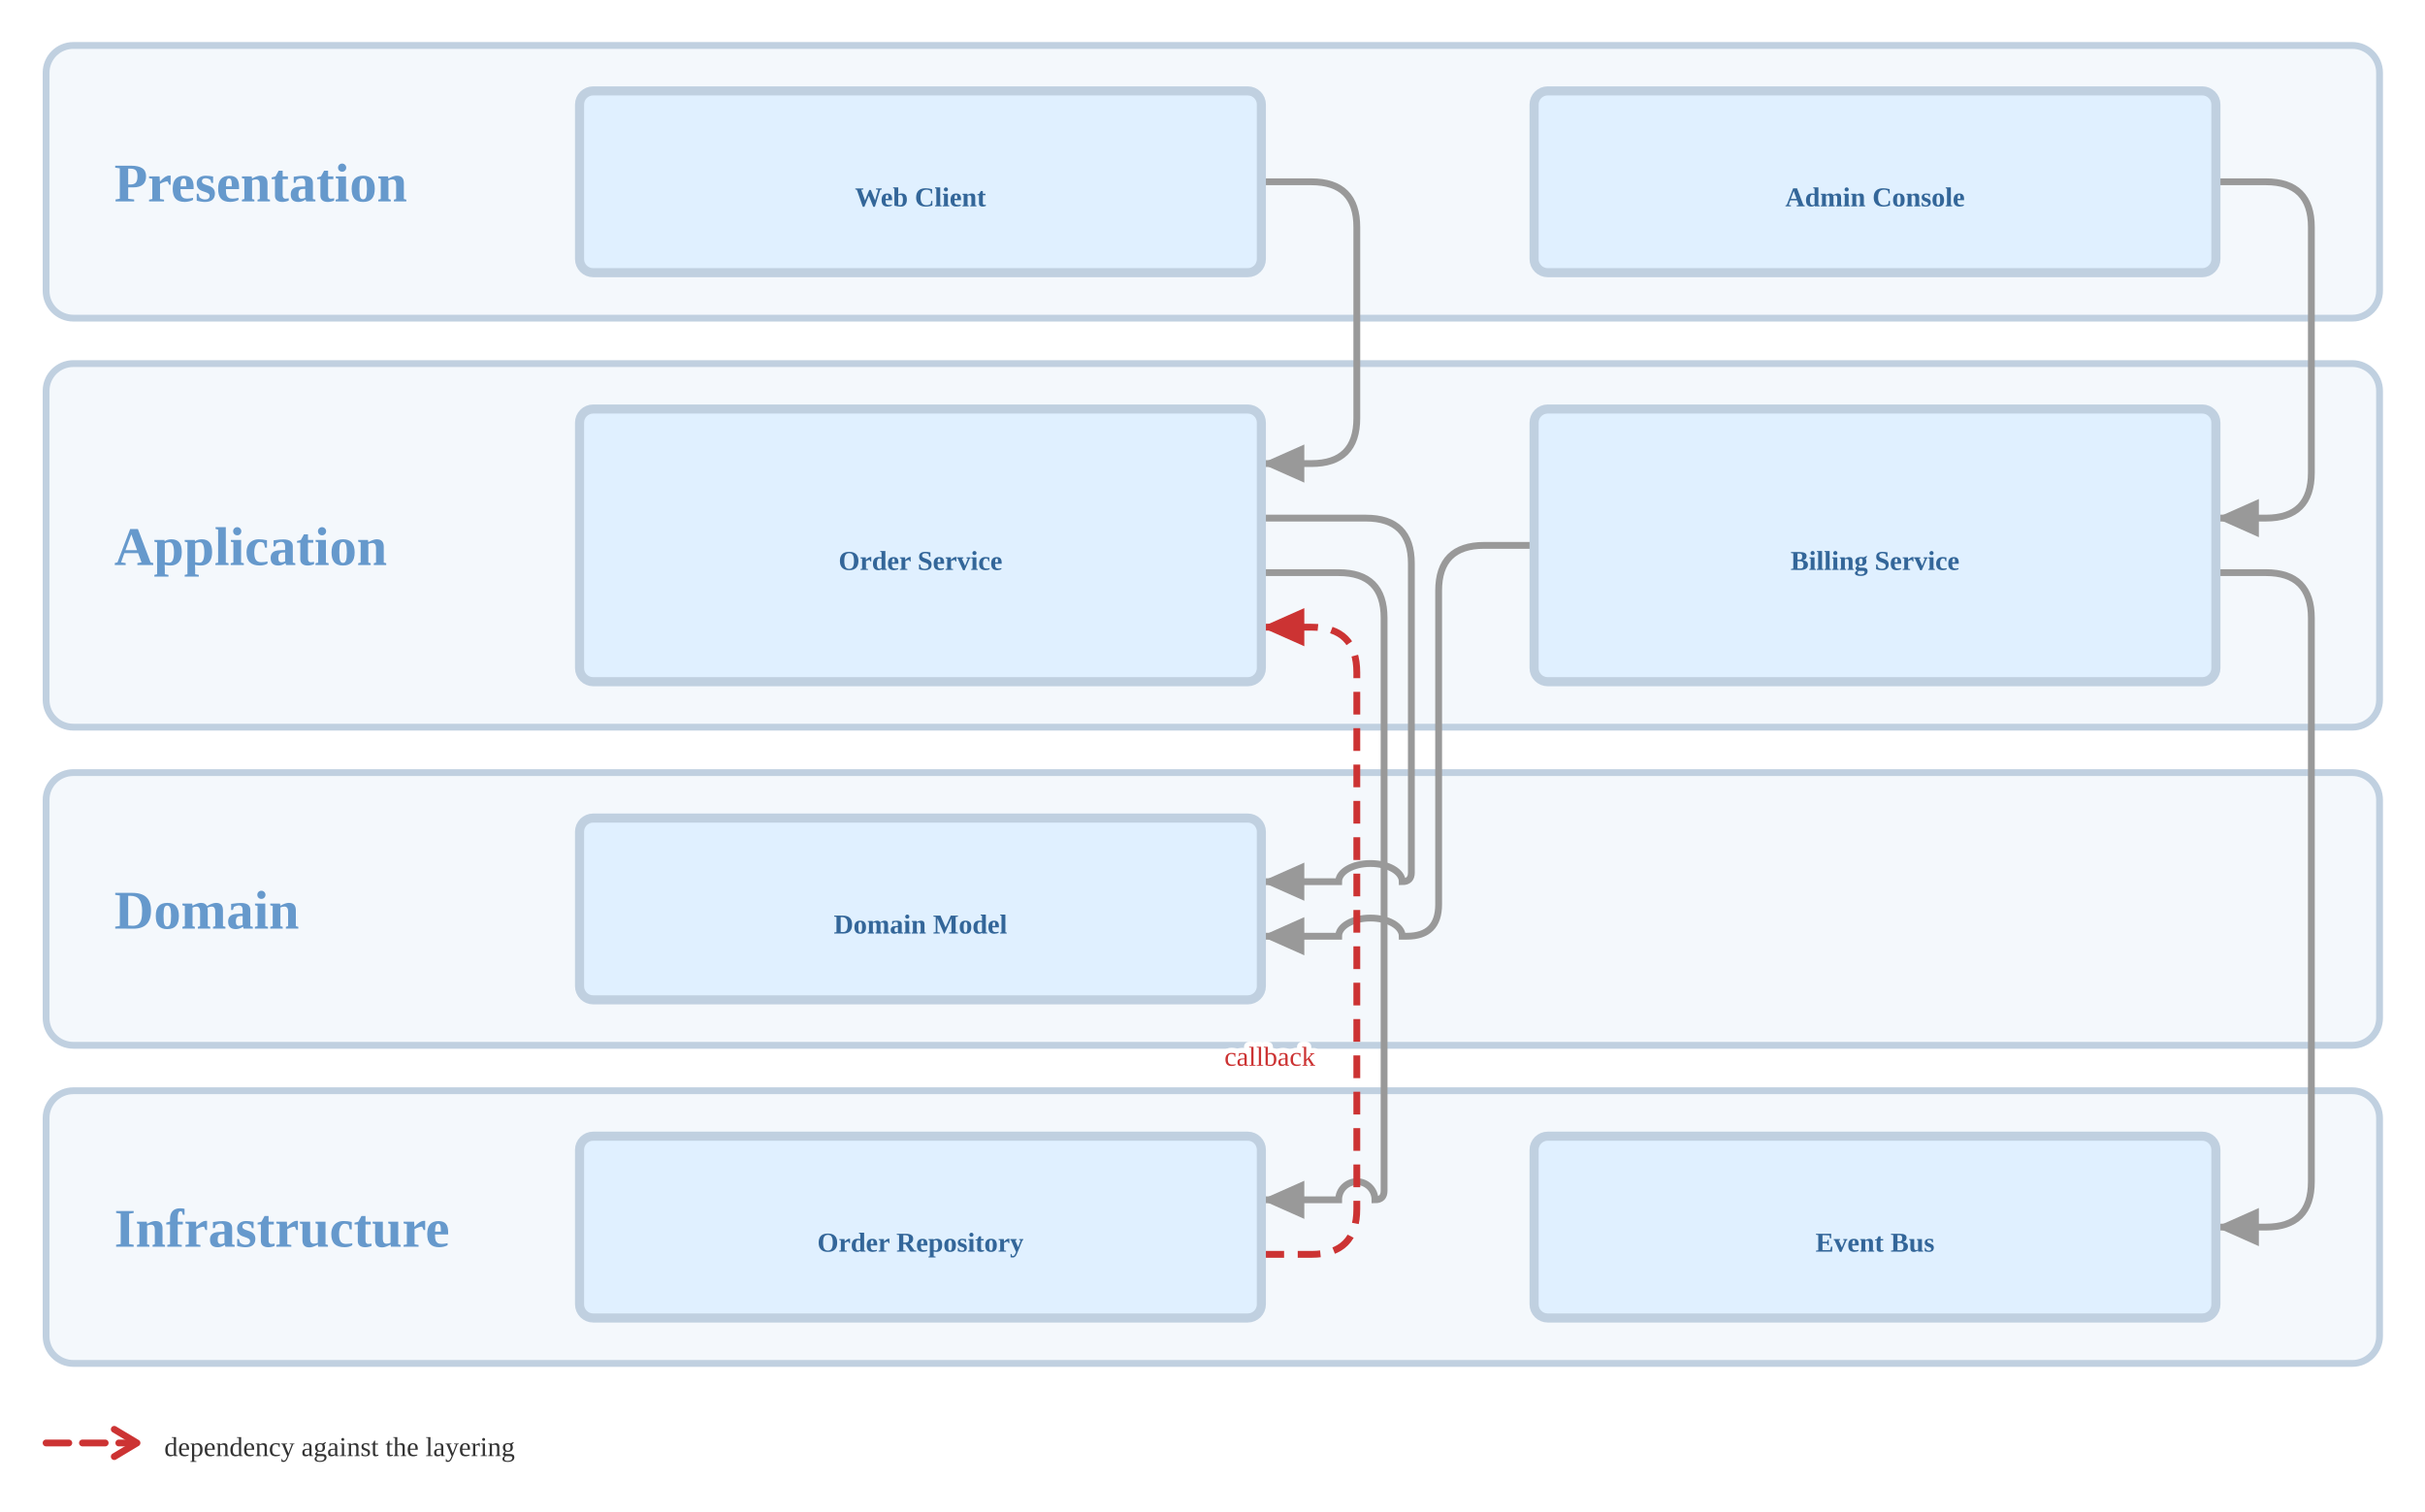
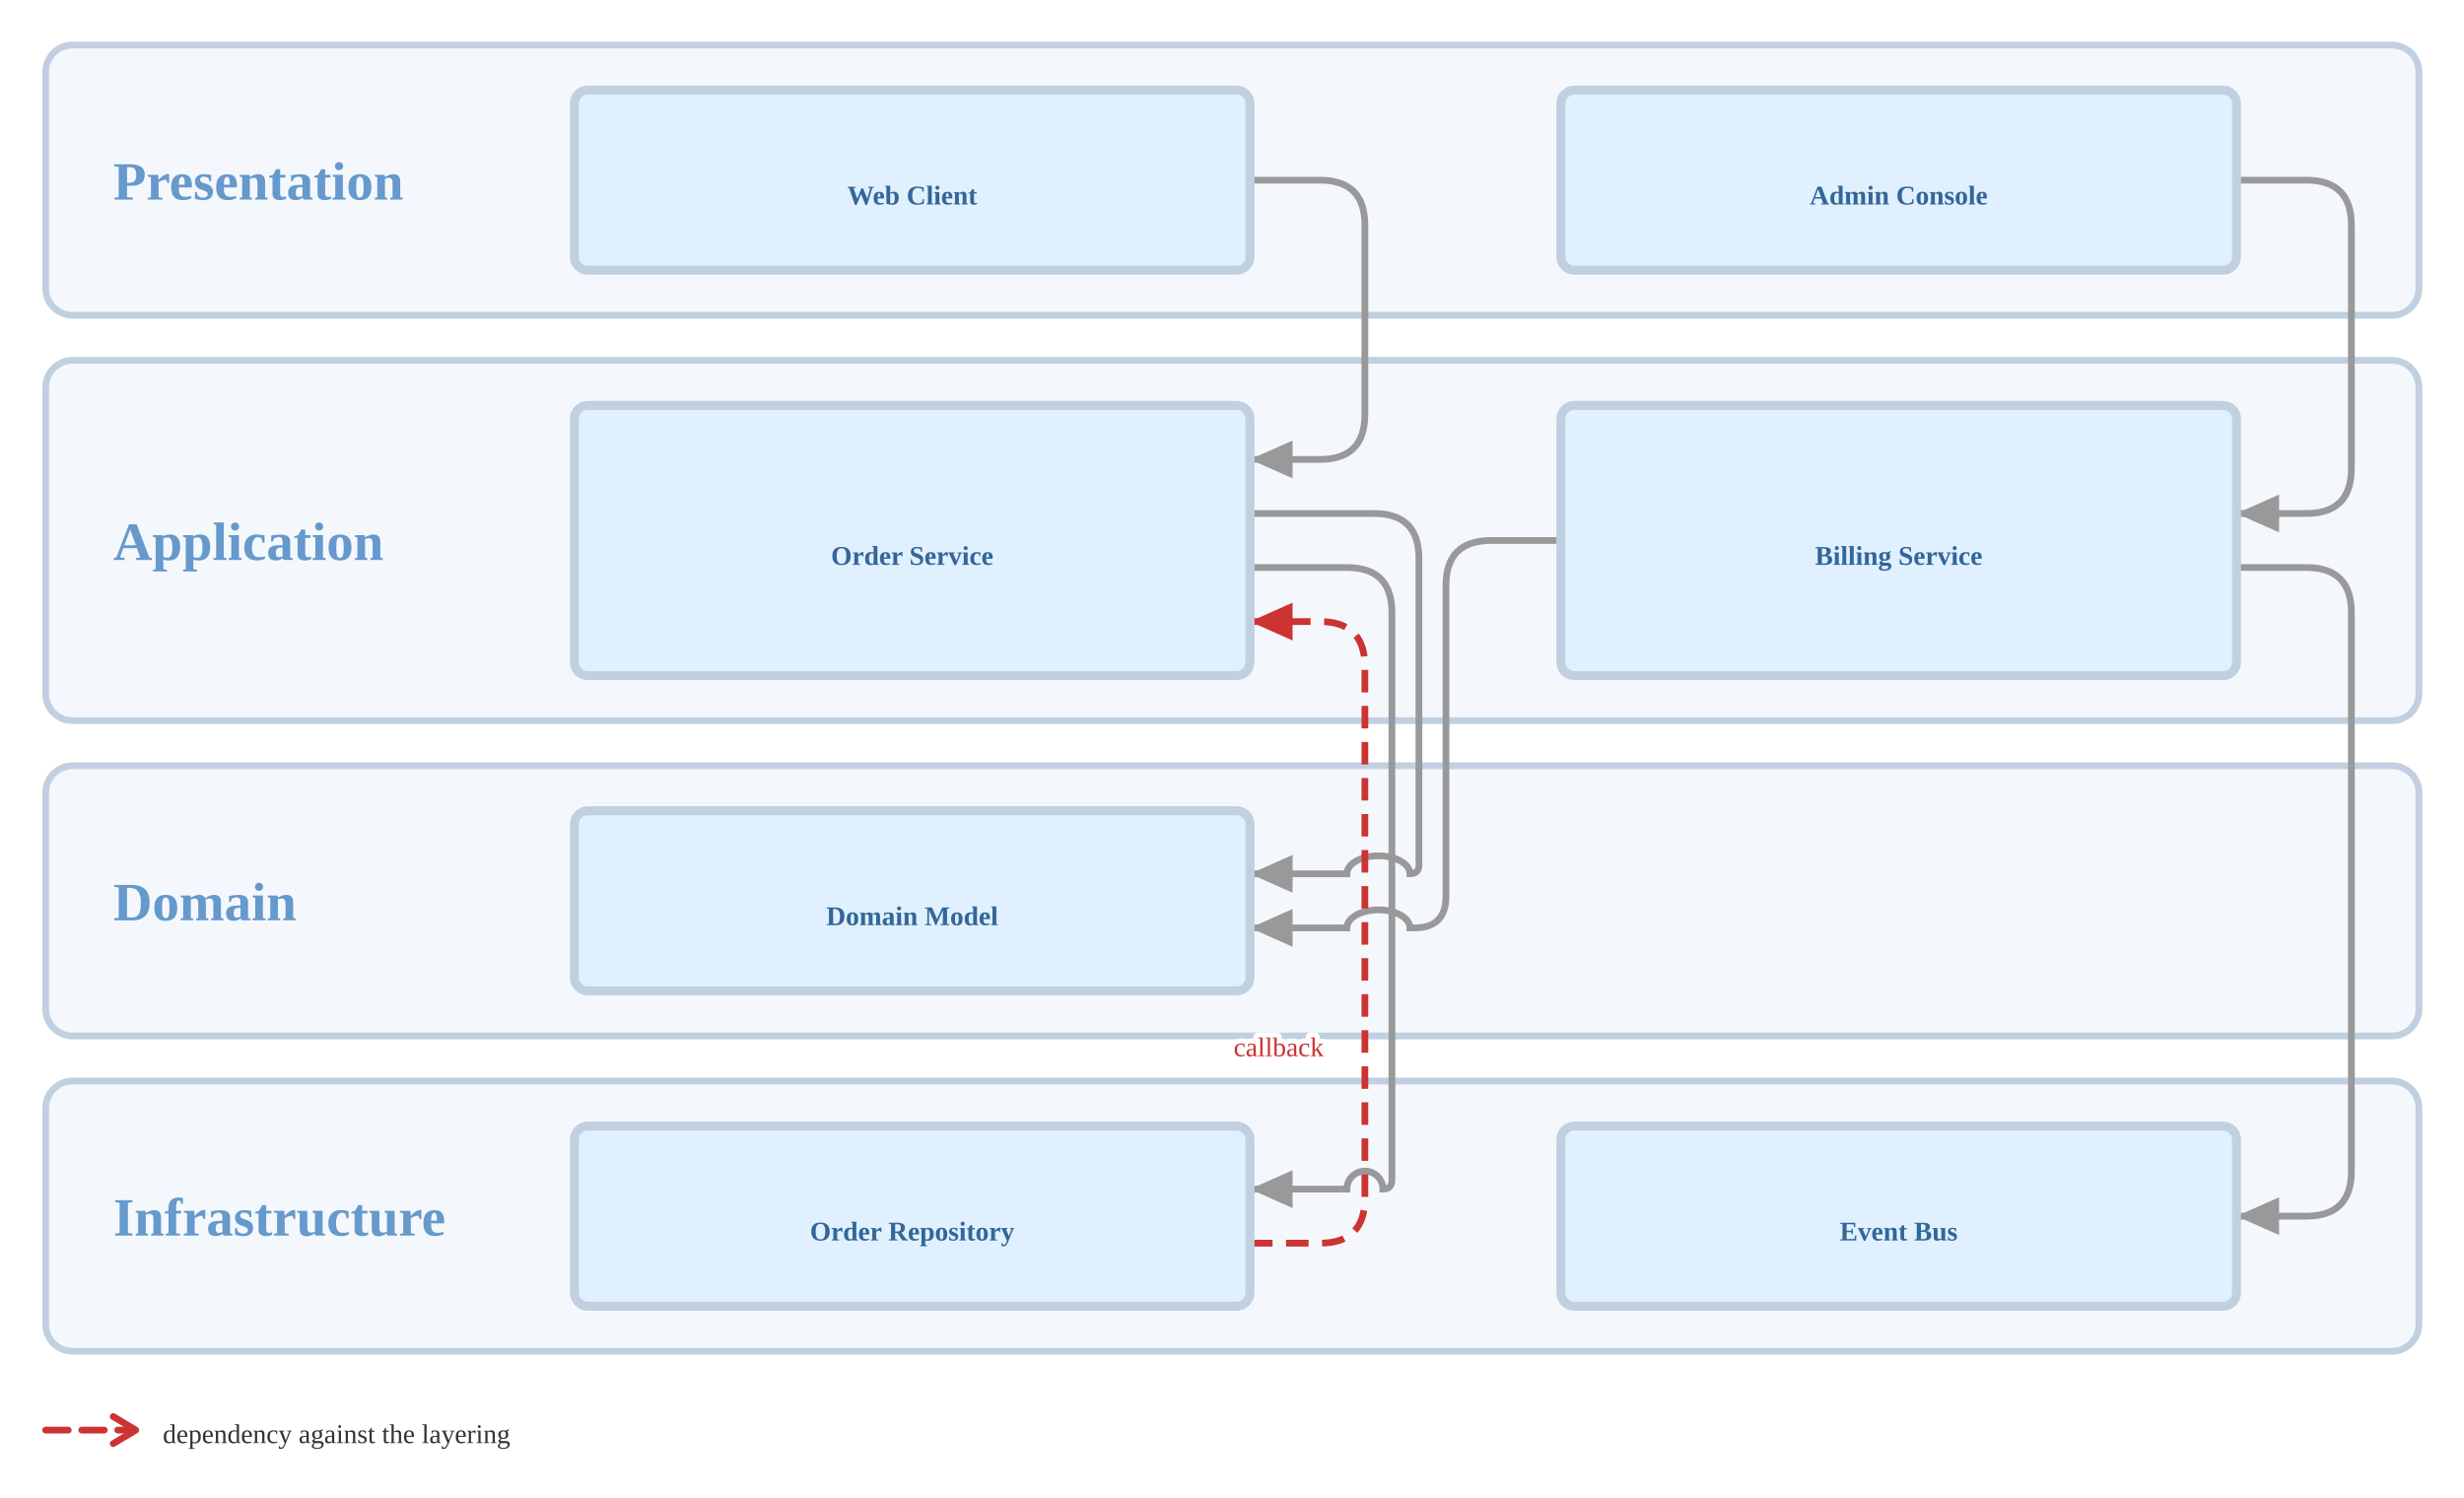
- <svg xmlns="http://www.w3.org/2000/svg" viewBox="-215 0 1067 665" width="1067" height="665">
+ <svg xmlns="http://www.w3.org/2000/svg" viewBox="-215 0 1094 665" width="1094" height="665">
  <defs>
    <style>
.gradia-3167da4d { fill: none; stroke: var(--gradia-color-edge-line, #999999); stroke-width: 3 }
.gradia-6c7500cd { fill: var(--gradia-color-edge-line, #999999) }
.gradia-d9926a5f { fill: none; stroke: var(--gradia-color-mark-violation, #cc3333); stroke-width: 3; stroke-dasharray: 10 6 }
.gradia-fea79086 { fill: var(--gradia-color-mark-violation, #cc3333) }
.gradia-e1143542 { font-family: var(--gradia-font-family, 'Helvetica'), ui-sans-serif, -apple-system, Helvetica, Arial, sans-serif; font-size: var(--gradia-size-font-edge, 16px); text-anchor: middle; fill: var(--gradia-color-mark-violation, #cc3333); stroke: var(--gradia-color-edge-halo, #ffffff); stroke-width: 4.5; paint-order: stroke; stroke-linejoin: round }
.gradia-c318c042 { fill: var(--gradia-color-node-regular-box, #e0f0ff); stroke: var(--gradia-color-node-regular-border, #c0d0e0); stroke-width: 4 }
+ .gradia-d356e2cb { fill: none; stroke: var(--gradia-color-node-regular-name, #336699); stroke-width: 2.5; stroke-linecap: round; stroke-linejoin: round }
.gradia-f36ab1ca { font-family: var(--gradia-font-family, 'Helvetica'), ui-sans-serif, -apple-system, Helvetica, Arial, sans-serif; font-size: var(--gradia-size-font-node, 30px); font-weight: 600; text-anchor: middle; fill: var(--gradia-color-node-regular-name, #336699) }
.gradia-5fbd5370 { fill: var(--gradia-color-group-box, #f4f8fc); stroke: var(--gradia-color-group-border, #c0d0e0); stroke-width: 3 }
.gradia-a5f2ba07 { font-family: var(--gradia-font-family, 'Helvetica'), ui-sans-serif, -apple-system, Helvetica, Arial, sans-serif; font-size: 24px; font-weight: 600; fill: var(--gradia-color-group-name, #6699cc) }
.gradia-8f5f281a { fill: none; stroke: var(--gradia-color-mark-violation, #cc3333); stroke-width: 3; stroke-linecap: round; stroke-linejoin: round }
.gradia-3858115f { font-family: var(--gradia-font-family, 'Helvetica'), ui-sans-serif, -apple-system, Helvetica, Arial, sans-serif; font-size: var(--gradia-size-font-type, 16px); fill: var(--gradia-color-edge-name, #333333) }
</style>
-     <marker id="gradia-b2237c3cb1c5-arrow" viewBox="0 0 10 10" refX="9" refY="5" markerWidth="21" markerHeight="21" markerUnits="userSpaceOnUse" orient="auto-start-reverse">
+     <marker id="gradia-69189c108fc4-arrow" viewBox="0 0 10 10" refX="9" refY="5" markerWidth="21" markerHeight="21" markerUnits="userSpaceOnUse" orient="auto-start-reverse">
      <path d="M 0 1 L 9 5 L 0 9 z" class="gradia-6c7500cd" />
    </marker>
-     <marker id="gradia-b2237c3cb1c5-alert" viewBox="0 0 10 10" refX="9" refY="5" markerWidth="21" markerHeight="21" markerUnits="userSpaceOnUse" orient="auto-start-reverse">
+     <marker id="gradia-69189c108fc4-alert" viewBox="0 0 10 10" refX="9" refY="5" markerWidth="21" markerHeight="21" markerUnits="userSpaceOnUse" orient="auto-start-reverse">
      <path d="M 0 1 L 9 5 L 0 9 z" class="gradia-fea79086" />
    </marker>
  </defs>
-   <rect x="-194.72" y="20" width="1026.72" height="120" rx="12" class="gradia-5fbd5370" />
+   <rect x="-194.72" y="20" width="1053.72" height="120" rx="12" class="gradia-5fbd5370" />
  <text x="-164.72" y="88.64" class="gradia-a5f2ba07">Presentation</text>
-   <rect x="-194.72" y="160" width="1026.72" height="160" rx="12" class="gradia-5fbd5370" />
+   <rect x="-194.72" y="160" width="1053.72" height="160" rx="12" class="gradia-5fbd5370" />
  <text x="-164.72" y="248.64" class="gradia-a5f2ba07">Application</text>
-   <rect x="-194.72" y="340" width="1026.72" height="120" rx="12" class="gradia-5fbd5370" />
+   <rect x="-194.72" y="340" width="1053.72" height="120" rx="12" class="gradia-5fbd5370" />
  <text x="-164.72" y="408.64" class="gradia-a5f2ba07">Domain</text>
-   <rect x="-194.72" y="480" width="1026.72" height="120" rx="12" class="gradia-5fbd5370" />
+   <rect x="-194.72" y="480" width="1053.72" height="120" rx="12" class="gradia-5fbd5370" />
  <text x="-164.72" y="548.64" class="gradia-a5f2ba07">Infrastructure</text>
  <path d="M -194.72 635 h 36" class="gradia-8f5f281a" stroke-dasharray="10 6" />
  <path d="M -164.72 629 l 10 6 l -10 6" class="gradia-8f5f281a" />
  <text x="-142.72" y="640.76" class="gradia-3858115f">dependency against the layering</text>
-   <path d="M 340 80 L 362 80 Q 382 80 382 100 L 382 184 Q 382 204 362 204 L 340 204" class="gradia-3167da4d" marker-end="url(#gradia-b2237c3cb1c5-arrow)" />
-   <path d="M 760 80 L 782 80 Q 802 80 802 100 L 802 208 Q 802 228 782 228 L 760 228" class="gradia-3167da4d" marker-end="url(#gradia-b2237c3cb1c5-arrow)" />
-   <path d="M 340 228 L 386 228 Q 406 228 406 248 L 406 384 Q 406 388 402 388 L 402 388 A 14 8 0 0 0 374 388 L 340 388" class="gradia-3167da4d" marker-end="url(#gradia-b2237c3cb1c5-arrow)" />
-   <path d="M 460 240 L 438 240 Q 418 240 418 260 L 418 398 Q 418 412 404 412 L 402 412 A 14 8 0 0 0 374 412 L 340 412" class="gradia-3167da4d" marker-end="url(#gradia-b2237c3cb1c5-arrow)" />
-   <path d="M 340 252 L 374 252 Q 394 252 394 272 L 394 524 Q 394 528 390 528 L 390 528 A 8 8 0 0 0 374 528 L 340 528" class="gradia-3167da4d" marker-end="url(#gradia-b2237c3cb1c5-arrow)" />
-   <path d="M 760 252 L 782 252 Q 802 252 802 272 L 802 520 Q 802 540 782 540 L 760 540" class="gradia-3167da4d" marker-end="url(#gradia-b2237c3cb1c5-arrow)" />
-   <path d="M 340 552 L 362 552 Q 382 552 382 532 L 382 296 Q 382 276 362 276 L 340 276" class="gradia-d9926a5f" marker-end="url(#gradia-b2237c3cb1c5-alert)" />
+   <path d="M 340 80 L 371 80 Q 391 80 391 100 L 391 184 Q 391 204 371 204 L 340 204" class="gradia-3167da4d" marker-end="url(#gradia-69189c108fc4-arrow)" />
+   <path d="M 778 80 L 809 80 Q 829 80 829 100 L 829 208 Q 829 228 809 228 L 778 228" class="gradia-3167da4d" marker-end="url(#gradia-69189c108fc4-arrow)" />
+   <path d="M 340 228 L 395 228 Q 415 228 415 248 L 415 384 Q 415 388 411 388 L 411 388 A 14 8 0 0 0 383 388 L 340 388" class="gradia-3167da4d" marker-end="url(#gradia-69189c108fc4-arrow)" />
+   <path d="M 478 240 L 447 240 Q 427 240 427 260 L 427 398 Q 427 412 413 412 L 411 412 A 14 8 0 0 0 383 412 L 340 412" class="gradia-3167da4d" marker-end="url(#gradia-69189c108fc4-arrow)" />
+   <path d="M 340 252 L 383 252 Q 403 252 403 272 L 403 524 Q 403 528 399 528 L 399 528 A 8 8 0 0 0 383 528 L 340 528" class="gradia-3167da4d" marker-end="url(#gradia-69189c108fc4-arrow)" />
+   <path d="M 778 252 L 809 252 Q 829 252 829 272 L 829 520 Q 829 540 809 540 L 778 540" class="gradia-3167da4d" marker-end="url(#gradia-69189c108fc4-arrow)" />
+   <path d="M 340 552 L 371 552 Q 391 552 391 532 L 391 296 Q 391 276 371 276 L 340 276" class="gradia-d9926a5f" marker-end="url(#gradia-69189c108fc4-alert)" />
  <rect x="40" y="40" width="300" height="80" rx="6" class="gradia-c318c042" />
  <text x="190" y="90.8" class="gradia-f36ab1ca">Web Client</text>
-   <rect x="460" y="40" width="300" height="80" rx="6" class="gradia-c318c042" />
-   <text x="610" y="90.8" class="gradia-f36ab1ca">Admin Console</text>
+   <rect x="478" y="40" width="300" height="80" rx="6" class="gradia-c318c042" />
+   <text x="628" y="90.8" class="gradia-f36ab1ca">Admin Console</text>
  <rect x="40" y="180" width="300" height="120" rx="6" class="gradia-c318c042" />
  <text x="190" y="250.8" class="gradia-f36ab1ca">Order Service</text>
-   <rect x="460" y="180" width="300" height="120" rx="6" class="gradia-c318c042" />
-   <text x="610" y="250.8" class="gradia-f36ab1ca">Billing Service</text>
+   <rect x="478" y="180" width="300" height="120" rx="6" class="gradia-c318c042" />
+   <text x="628" y="250.8" class="gradia-f36ab1ca">Billing Service</text>
  <rect x="40" y="360" width="300" height="80" rx="6" class="gradia-c318c042" />
  <text x="190" y="410.8" class="gradia-f36ab1ca">Domain Model</text>
  <rect x="40" y="500" width="300" height="80" rx="6" class="gradia-c318c042" />
  <text x="190" y="550.8" class="gradia-f36ab1ca">Order Repository</text>
-   <rect x="460" y="500" width="300" height="80" rx="6" class="gradia-c318c042" />
-   <text x="610" y="550.8" class="gradia-f36ab1ca">Event Bus</text>
-   <text x="343.72" y="469" class="gradia-e1143542">callback</text>
+   <rect x="478" y="500" width="300" height="80" rx="6" class="gradia-c318c042" />
+   <text x="628" y="550.8" class="gradia-f36ab1ca">Event Bus</text>
+   <text x="352.72" y="469" class="gradia-e1143542">callback</text>
</svg>
